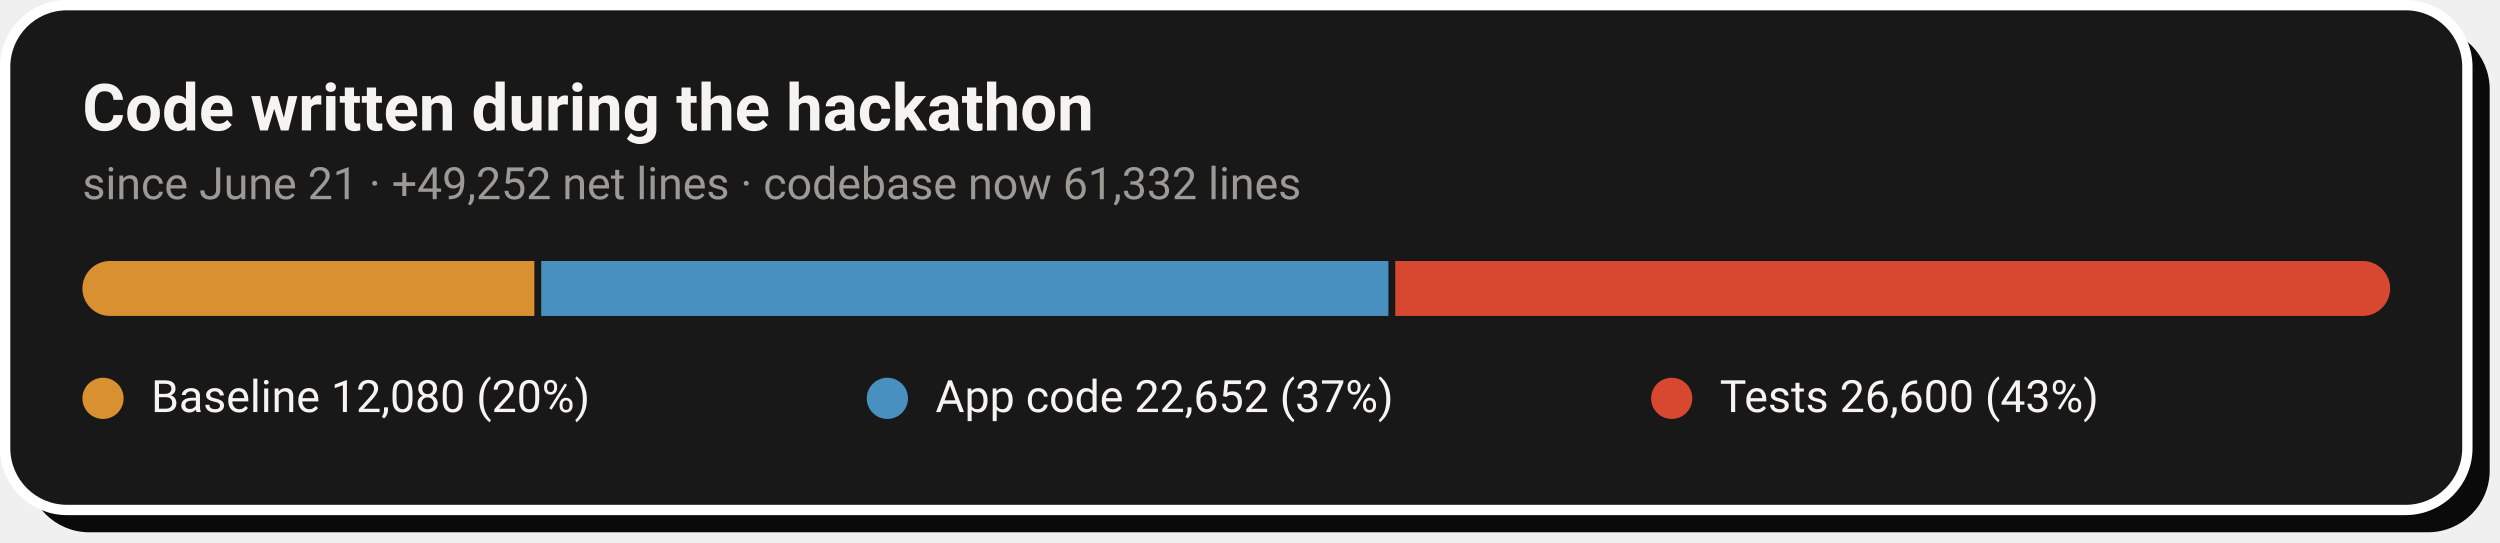
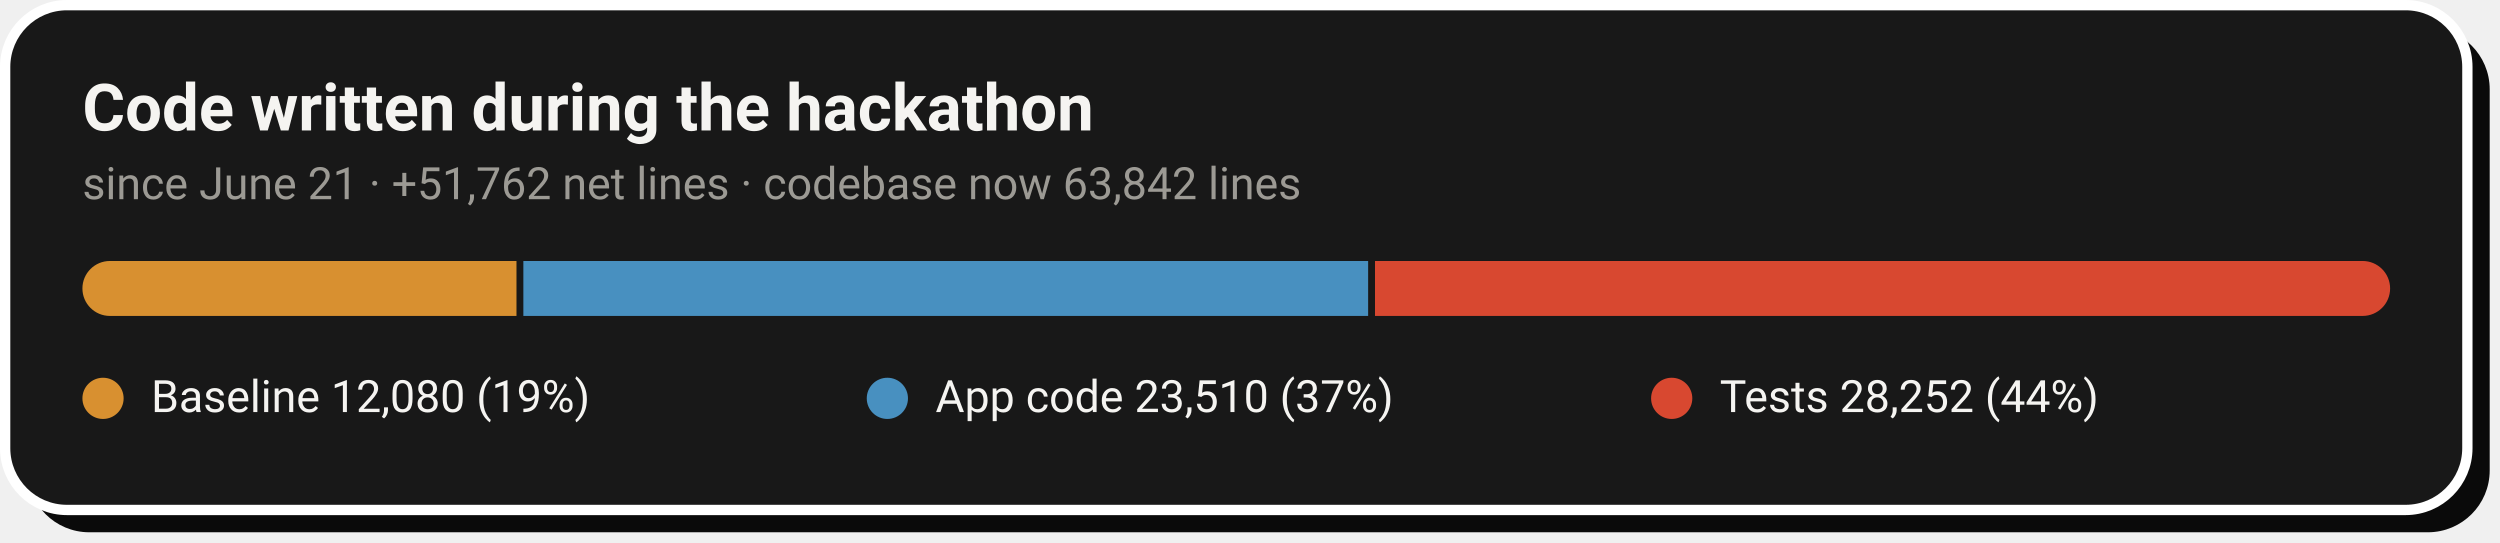
- <svg xmlns="http://www.w3.org/2000/svg" width="728" height="158" viewBox="0 0 728 158" role="img" aria-label="Code growth: 12,080 baseline lines, 22,652 application lines and 26,600 test lines added during the hackathon">
+ <svg xmlns="http://www.w3.org/2000/svg" width="728" height="158" viewBox="0 0 728 158" role="img" aria-label="Code growth: 12,080 baseline lines, 23,510 application lines and 28,252 test lines added during the hackathon">
  <rect x="8" y="8" width="717" height="147" rx="18" fill="#0A0A0A" />
  <rect x="1.5" y="1.5" width="717" height="147" rx="18" fill="#181818" stroke="#FFFFFF" stroke-width="3" />
  <text x="24" y="38" font-family="-apple-system,'Segoe UI',Roboto,Helvetica,Arial,sans-serif" font-size="19" font-weight="700" fill="#F5F4F1">Code written during the hackathon</text>
-   <text x="24" y="58" font-family="-apple-system,'Segoe UI',Roboto,Helvetica,Arial,sans-serif" font-size="13" fill="#9C9A94">since June 21 · +49,252 net lines · codebase now 61,332 lines</text>
+   <text x="24" y="58" font-family="-apple-system,'Segoe UI',Roboto,Helvetica,Arial,sans-serif" font-size="13" fill="#9C9A94">since June 21 · +51,762 net lines · codebase now 63,842 lines</text>
  <clipPath id="pill">
    <rect x="24" y="76" width="672" height="16" rx="8.0" />
  </clipPath>
  <g clip-path="url(#pill)">
-     <rect x="24.0" y="76" width="131.6" height="16" fill="#D89030" />
-     <rect x="157.6" y="76" width="246.7" height="16" fill="#4890C0" />
-     <rect x="406.3" y="76" width="289.7" height="16" fill="#D84830" />
+     <rect x="24.0" y="76" width="126.4" height="16" fill="#D89030" />
+     <rect x="152.4" y="76" width="246.0" height="16" fill="#4890C0" />
+     <rect x="400.4" y="76" width="295.6" height="16" fill="#D84830" />
  </g>
  <circle cx="30.0" cy="116" r="6" fill="#D89030" />
-   <text x="44.0" y="120" font-family="-apple-system,'Segoe UI',Roboto,Helvetica,Arial,sans-serif" font-size="13" fill="#F5F4F1">Baseline  12,080 (20%)</text>
+   <text x="44.0" y="120" font-family="-apple-system,'Segoe UI',Roboto,Helvetica,Arial,sans-serif" font-size="13" fill="#F5F4F1">Baseline  12,080 (19%)</text>
  <circle cx="258.4" cy="116" r="6" fill="#4890C0" />
-   <text x="272.4" y="120" font-family="-apple-system,'Segoe UI',Roboto,Helvetica,Arial,sans-serif" font-size="13" fill="#F5F4F1">App code  22,652 (37%)</text>
+   <text x="272.4" y="120" font-family="-apple-system,'Segoe UI',Roboto,Helvetica,Arial,sans-serif" font-size="13" fill="#F5F4F1">App code  23,510 (37%)</text>
  <circle cx="486.8" cy="116" r="6" fill="#D84830" />
-   <text x="500.8" y="120" font-family="-apple-system,'Segoe UI',Roboto,Helvetica,Arial,sans-serif" font-size="13" fill="#F5F4F1">Tests  26,600 (43%)</text>
+   <text x="500.8" y="120" font-family="-apple-system,'Segoe UI',Roboto,Helvetica,Arial,sans-serif" font-size="13" fill="#F5F4F1">Tests  28,252 (44%)</text>
</svg>
